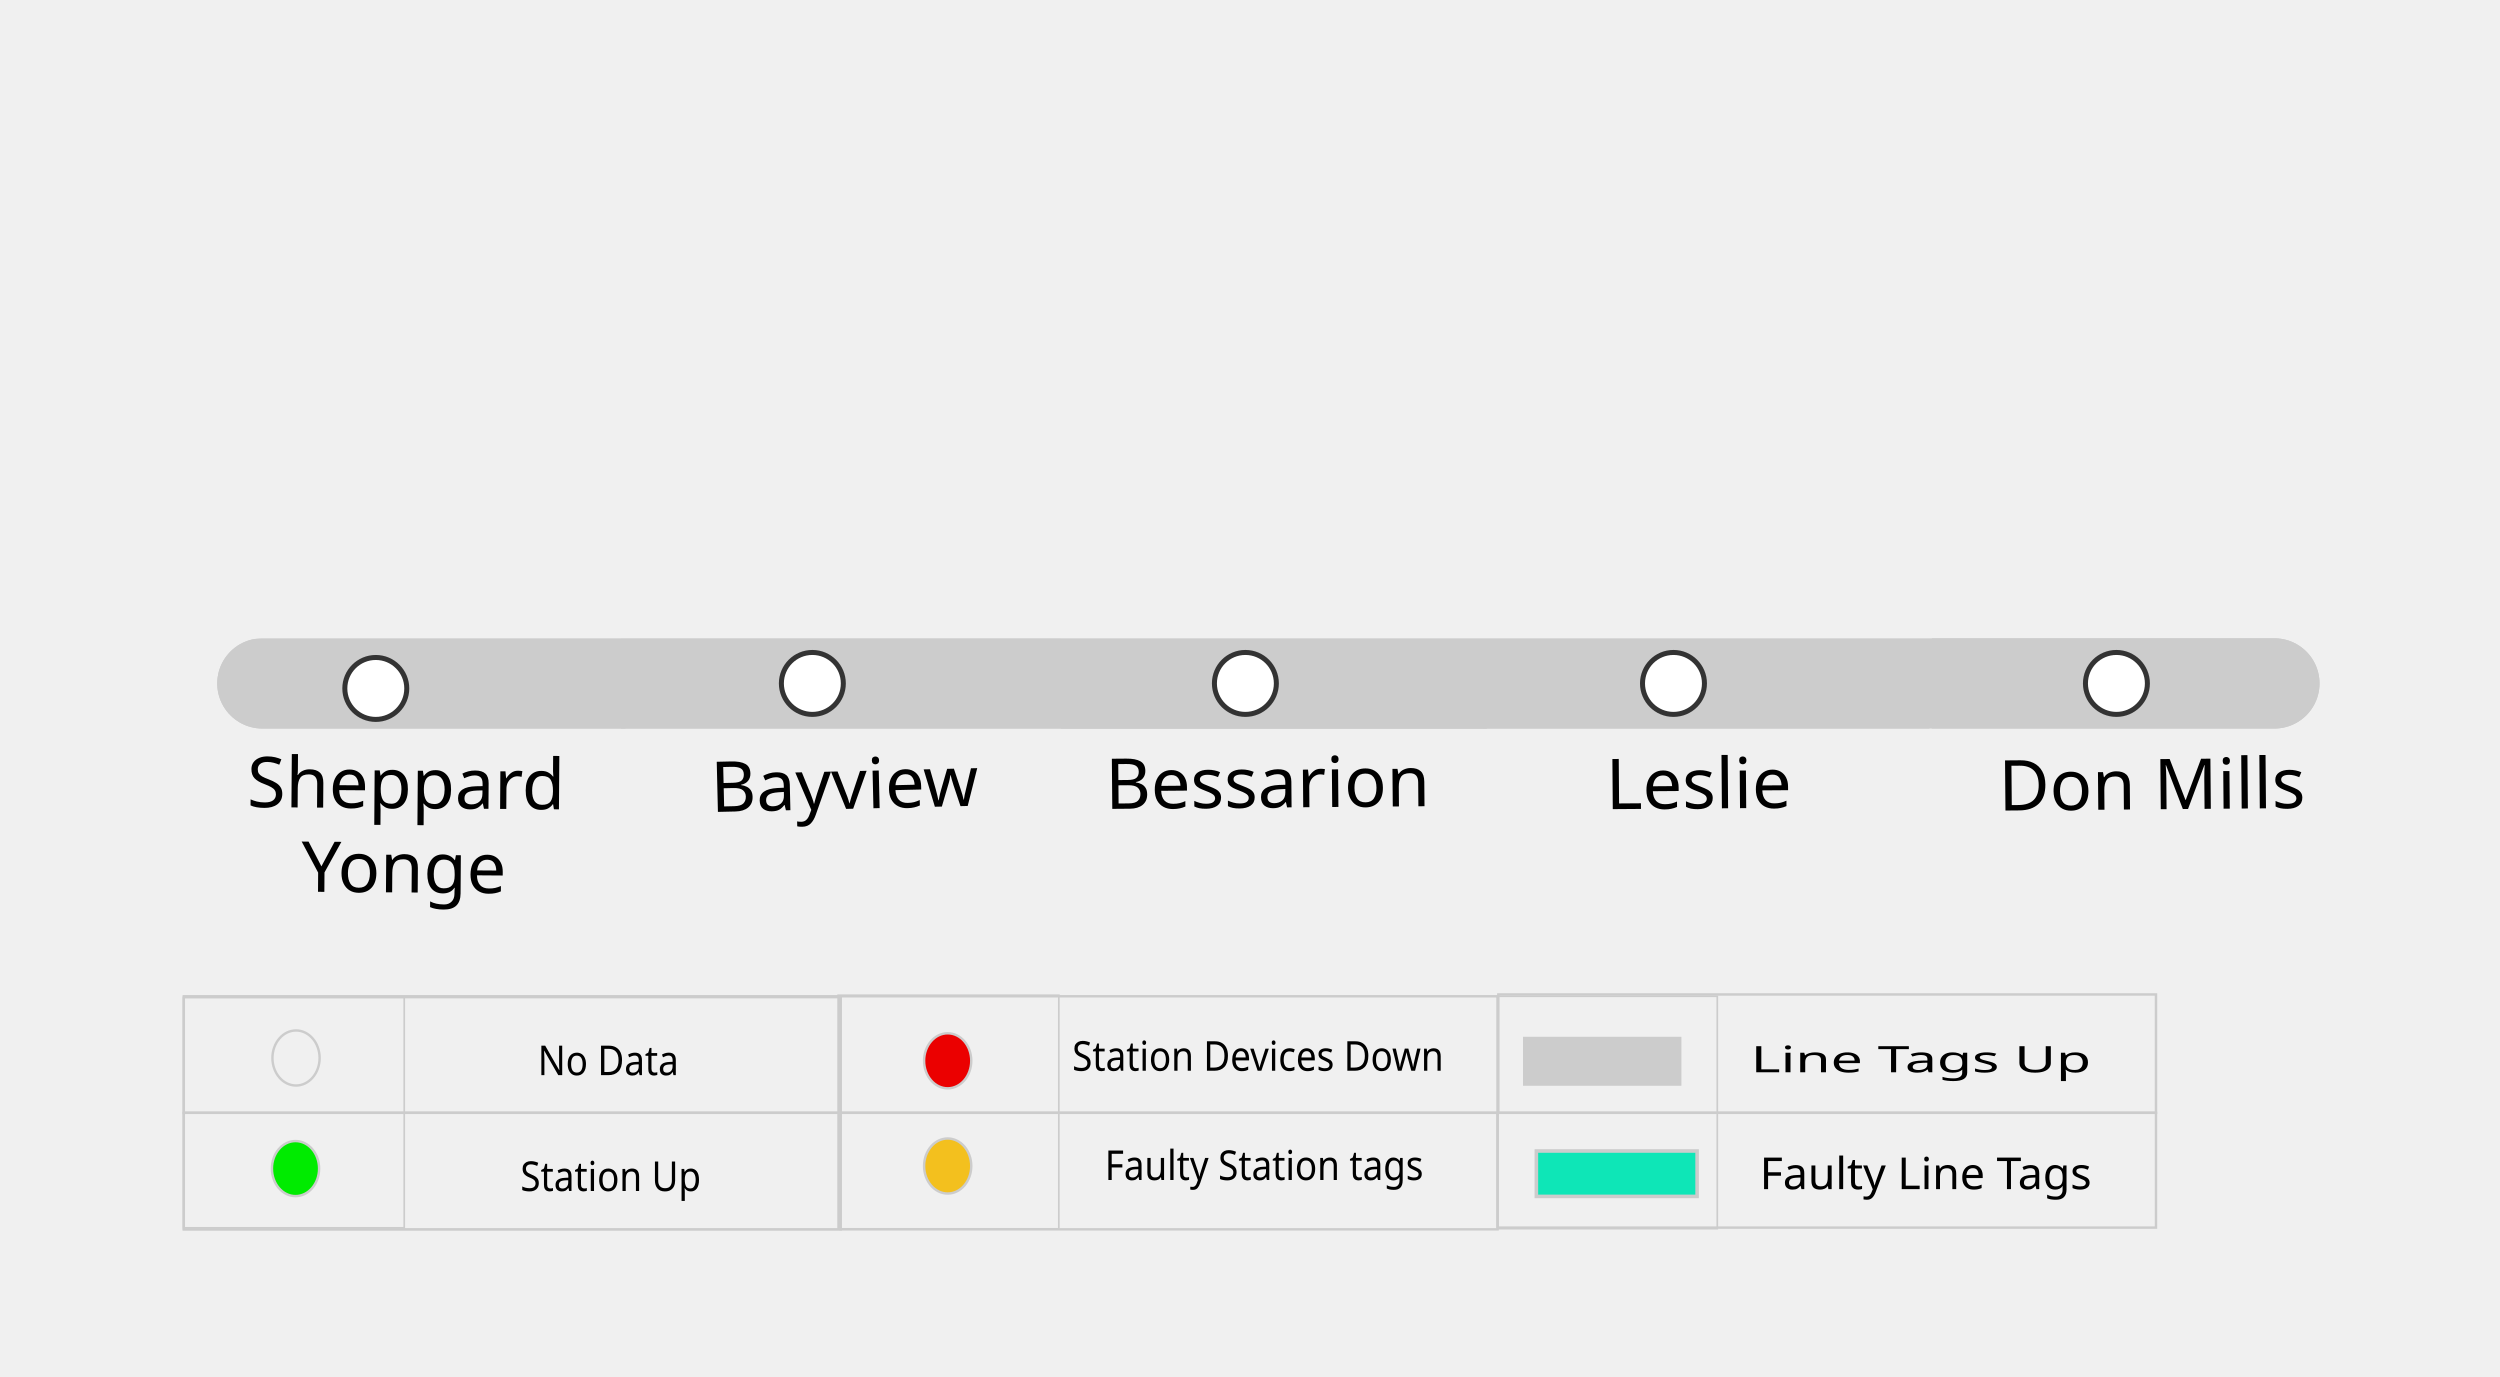
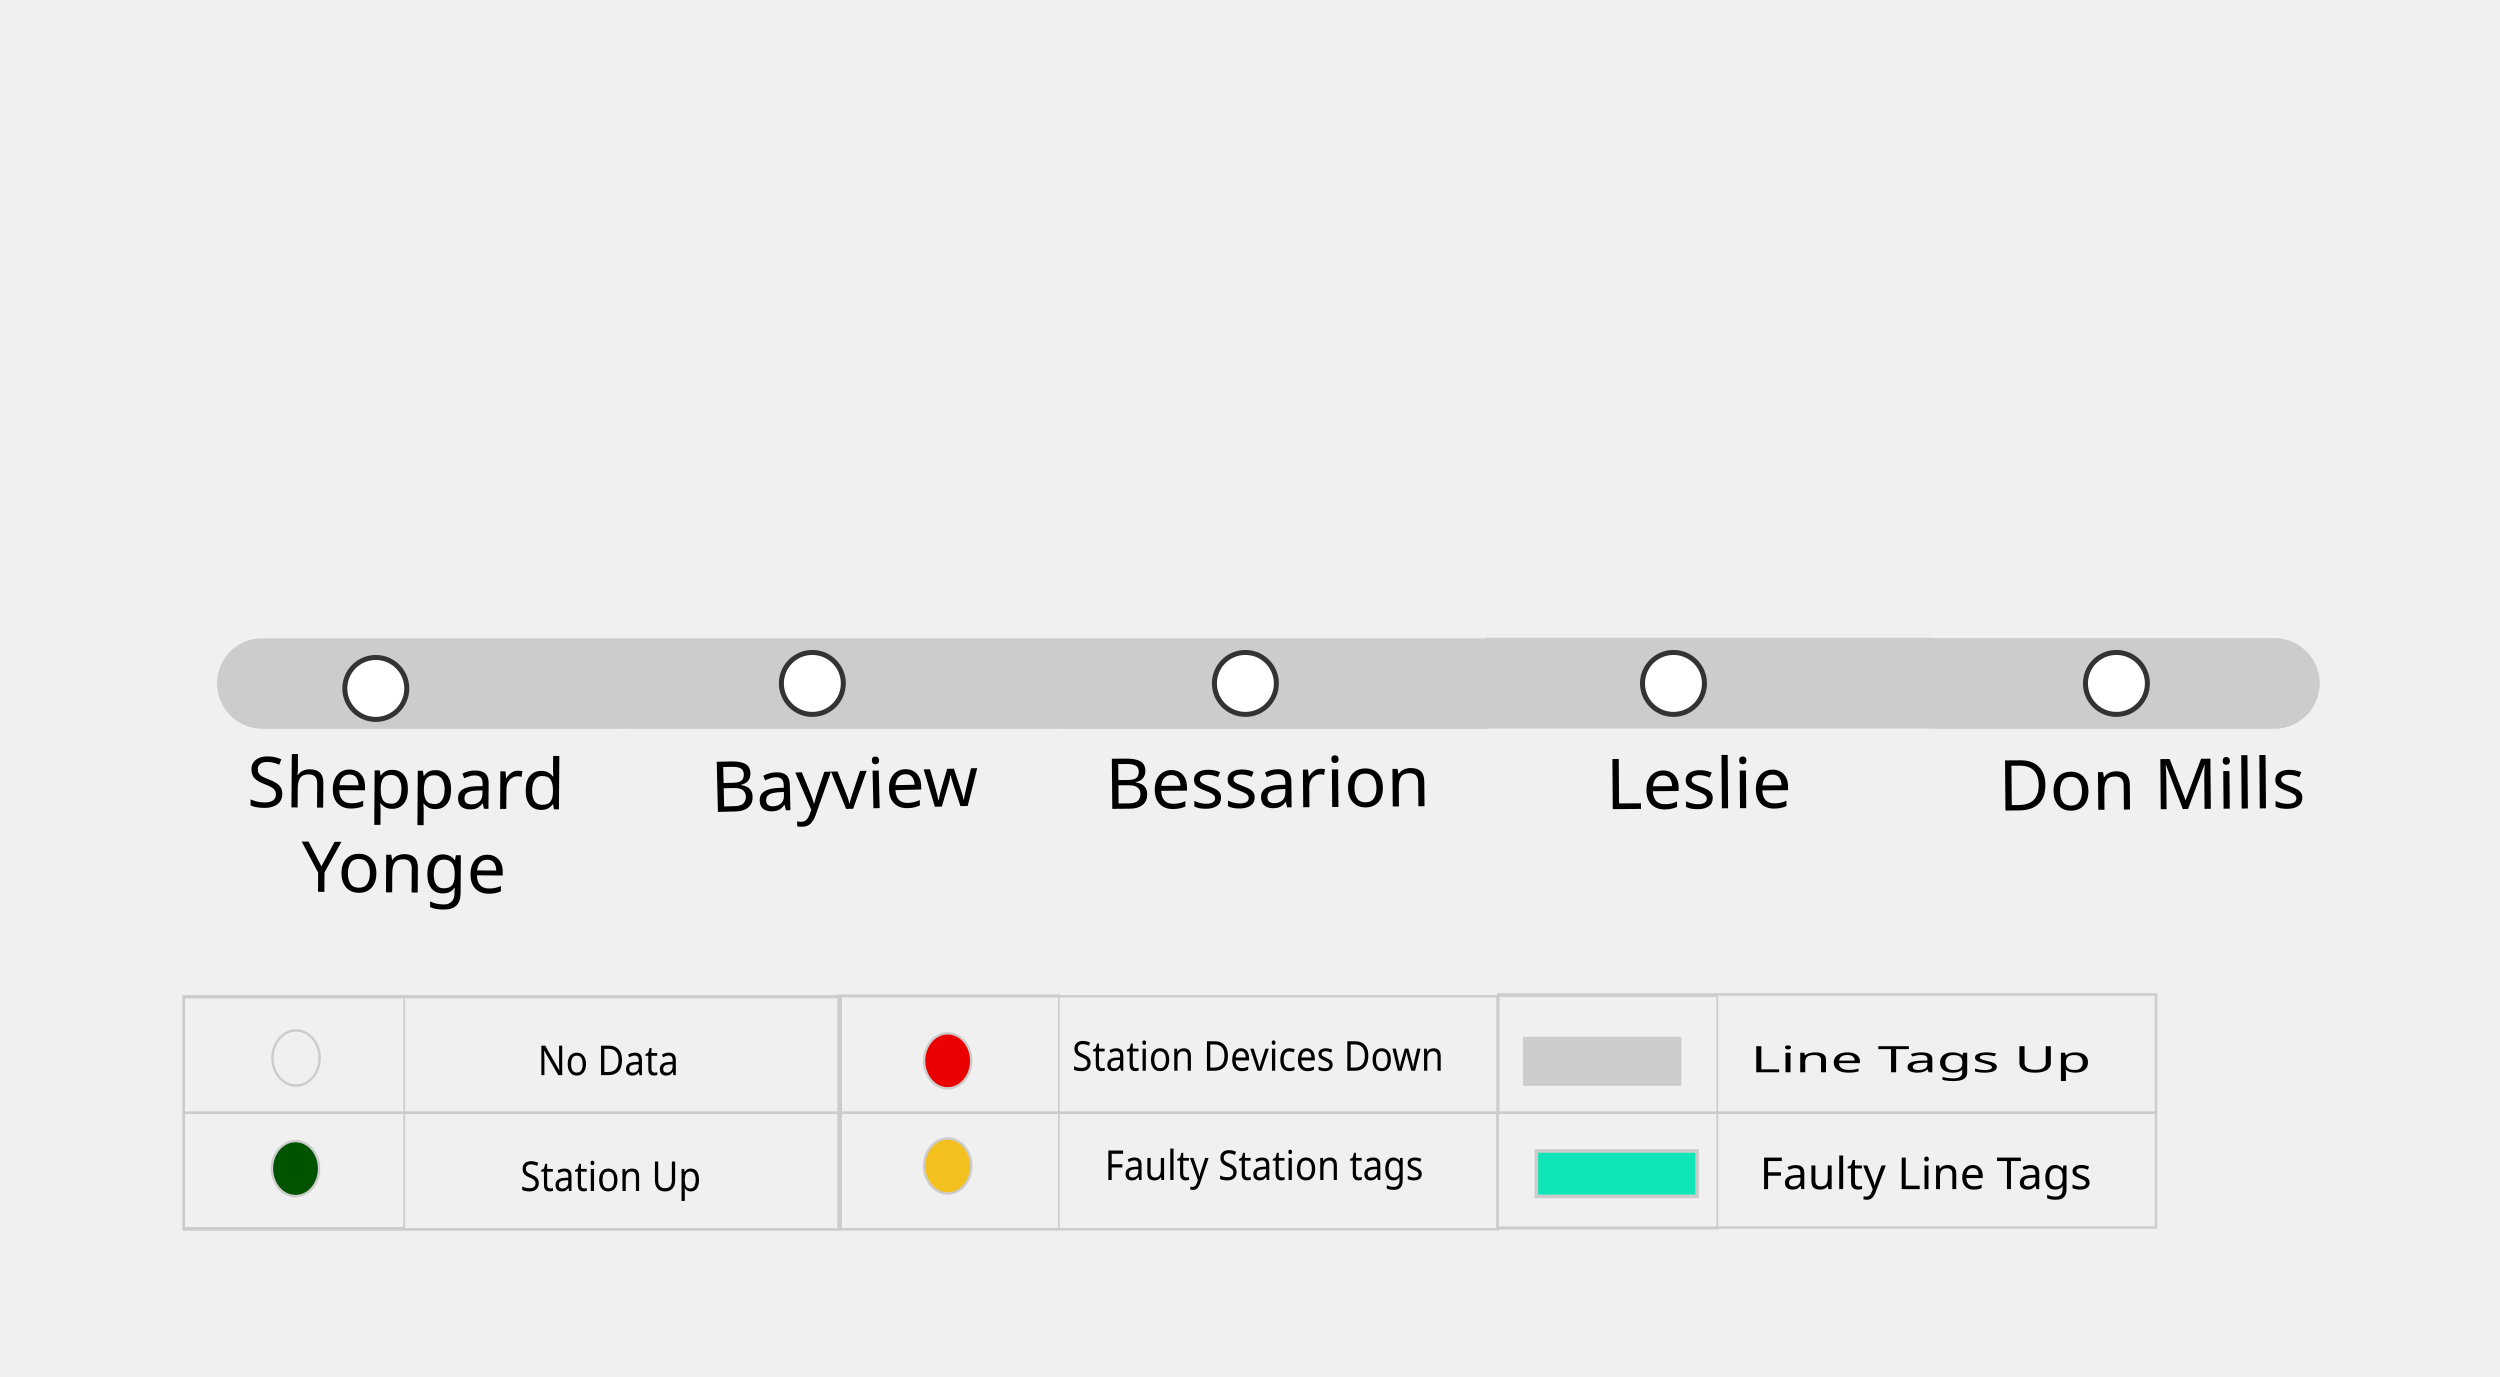
<svg xmlns="http://www.w3.org/2000/svg" version="1.1" id="Layer_1" x="0px" y="0px" width="498.663px" height="274.584px" viewBox="0 0 498.663 274.584" enable-background="new 0 0 498.663 274.584" xml:space="preserve">
  <defs id="defs19">
    <clipPath clipPathUnits="userSpaceOnUse" id="clipPath7064">
      <rect style="fill:#800080;fill-opacity:1" id="rect7066" width="81.833" height="18.237" x="42.948" y="127.482" />
    </clipPath>
    <clipPath clipPathUnits="userSpaceOnUse" id="clipPath7072">
      <rect style="fill:#800080;fill-opacity:1" id="rect7074" width="87.654" height="18.039" x="123.855" y="127.43" />
    </clipPath>
    <clipPath clipPathUnits="userSpaceOnUse" id="clipPath7080">
      <rect style="fill:#800080;fill-opacity:1" id="rect7082" width="85.043" height="17.944" x="211.872" y="127.076" />
    </clipPath>
    <clipPath clipPathUnits="userSpaceOnUse" id="clipPath7195">
      <rect style="fill:#800080;fill-opacity:1" id="rect7197" width="88.931" height="18.472" x="295.927" y="127.552" />
    </clipPath>
    <clipPath clipPathUnits="userSpaceOnUse" id="clipPath7207">
      <rect style="fill:#800080;fill-opacity:1" id="rect7209" width="79.865" height="19.076" x="385.323" y="126.6" />
    </clipPath>
  </defs>
  <line fill="none" stroke="#a8518a" stroke-width="18" stroke-linecap="round" stroke-miterlimit="10" x1="52.33" y1="136.32" x2="453.663" y2="136.32" id="line2" style="display:inline;stroke:#cccccc;stroke-opacity:1" />
  <text id="bayview_txt" transform="matrix(0.9997 -0.0234 0.0234 0.9997 141.8403 161.9766)" font-family="'MyriadPro-Regular'" font-size="13.999">Bayview</text>
  <text id="bessarion_txt" transform="matrix(0.9999 -0.0085 0.0085 1 220.5029 161.3525)" font-family="'MyriadPro-Regular'" font-size="14">Bessarion</text>
  <text id="sheppardyounge_txt" transform="matrix(1 0.0072 -0.0072 1 49.2549 160.9844)" font-family="'MyriadPro-Regular'" font-size="14">Sheppard </text>
  <text transform="matrix(1 0.0072 -0.0072 1 60.103 177.8613)" font-family="'MyriadPro-Regular'" font-size="14" id="text12">Yonge</text>
  <text id="leslie_txt" transform="matrix(1 -0.0076 0.0076 1 320.334 161.4053)" font-family="'MyriadPro-Regular'" font-size="14">Leslie</text>
  <text id="don_mills_txt" transform="matrix(0.9999 -0.0085 0.0085 1 398.6621 161.6865)" font-family="'MyriadPro-Regular'" font-size="14">Don Mills</text>
  <g id="layer2" style="display:inline">
-     <line fill="none" stroke="#a8518a" stroke-width="18" stroke-linecap="round" stroke-miterlimit="10" x1="52.33" y1="136.32" x2="453.663" y2="136.32" id="SHY1" style="display:inline;stroke:#cccccc;stroke-opacity:1" clip-path="url(#clipPath7064)" />
+     <line fill="none" stroke="#a8518a" stroke-width="18" stroke-linecap="round" stroke-miterlimit="10" x1="52.33" y1="136.32" x2="453.663" y2="136.32" id="SHY" style="display:inline;stroke:#cccccc;stroke-opacity:1" clip-path="url(#clipPath7064)" />
    <line fill="none" stroke="#a8518a" stroke-width="18" stroke-linecap="round" stroke-miterlimit="10" x1="52.33" y1="136.32" x2="453.663" y2="136.32" id="BAY" style="display:inline;stroke:#cccccc;stroke-opacity:1" clip-path="url(#clipPath7072)" />
    <line fill="none" stroke="#a8518a" stroke-width="18" stroke-linecap="round" stroke-miterlimit="10" x1="52.33" y1="136.32" x2="453.663" y2="136.32" id="BES" style="display:inline;stroke:#cccccc;stroke-opacity:1" clip-path="url(#clipPath7080)" transform="translate(-0.3626862,0.3533249)" />
-     <line fill="none" stroke="#a8518a" stroke-width="18" stroke-linecap="round" stroke-miterlimit="10" x1="52.33" y1="136.32" x2="453.663" y2="136.32" id="LES" style="display:inline;stroke:#cccccc;stroke-opacity:1" clip-path="url(#clipPath7195)" />
+     <line fill="none" stroke="#a8518a" stroke-width="18" stroke-linecap="round" stroke-miterlimit="10" x1="52.33" y1="136.32" x2="453.663" y2="136.32" id="LES" style="display:inline;stroke:#cccccc;stroke-opacity:1" clip-path="url(#clipPath7195)" transform="translate(0.4648743,-0.3487701)" />
    <line fill="none" stroke="#a8518a" stroke-width="18" stroke-linecap="round" stroke-miterlimit="10" x1="52.33" y1="136.32" x2="453.663" y2="136.32" id="DMS" style="display:inline;stroke:#cccccc;stroke-opacity:1" clip-path="url(#clipPath7207)" />
  </g>
  <g id="layer1" style="display:inline">
    <circle id="bayview" fill="#ffffff" stroke="#333333" stroke-linecap="round" stroke-miterlimit="10" cx="162.036" cy="136.32" r="6.178" />
    <circle id="bessarion" fill="#ffffff" stroke="#333333" stroke-linecap="round" stroke-miterlimit="10" cx="248.412" cy="136.32" r="6.178" />
    <circle id="leslie" fill="#ffffff" stroke="#333333" stroke-linecap="round" stroke-miterlimit="10" cx="333.8" cy="136.32" r="6.178" />
    <circle id="don_mills" fill="#ffffff" stroke="#333333" stroke-linecap="round" stroke-miterlimit="10" cx="422.153" cy="136.32" r="6.178" />
    <circle id="yonge" fill="#ffffff" stroke="#333333" stroke-linecap="round" stroke-miterlimit="10" cx="74.959" cy="137.321" r="6.178" />
  </g>
  <rect style="fill:none;stroke:#cccccc;stroke-width:0.337" id="rect1118" width="130.759" height="46.271" x="36.614" y="198.968" />
  <rect style="fill:none;stroke:#cccccc;stroke-width:0.336" id="rect1653" width="44.017" height="45.987" x="36.614" y="198.92" />
  <rect style="fill:none;stroke:#cccccc;stroke-width:0.487" id="rect1655" width="131.026" height="23.244" x="36.665" y="198.723" />
  <rect style="fill:none;stroke:#cccccc;stroke-width:0.487" id="rect1741" width="131.026" height="23.244" x="36.665" y="221.967" />
  <ellipse style="fill:none;fill-opacity:0;stroke:#cccccc;stroke-width:0.487" id="path1817" cx="59.046" cy="211.033" rx="4.705" ry="5.491" />
-   <ellipse style="fill:#00eb00;fill-opacity:1;stroke:#cccccc;stroke-width:0.487" id="path1817-3" cx="58.945" cy="233.092" rx="4.705" ry="5.491" />
+   <ellipse style="fill:#005300;fill-opacity:1;stroke:#cccccc;stroke-width:0.487" id="path1817-3" cx="58.945" cy="233.092" rx="4.705" ry="5.491" />
  <ellipse style="fill:#eb0000;fill-opacity:1;stroke:#cccccc;stroke-width:0.487" id="path1817-6" cx="189.029" cy="211.593" rx="4.705" ry="5.491" />
  <ellipse style="fill:#f3c01e;fill-opacity:1;stroke:#cccccc;stroke-width:0.487" id="path1817-7" cx="189.029" cy="232.579" rx="4.705" ry="5.491" />
  <rect style="fill:none;stroke:#cccccc;stroke-width:0.487" id="rect1743-3" width="131.026" height="23.244" x="167.691" y="221.967" />
  <rect style="fill:none;stroke:#cccccc;stroke-width:0.487" id="rect7959" width="131.026" height="23.244" x="167.691" y="198.723" />
  <text class="mainSubwayview" id="dupont_txt-8-04" font-family="MyriadPro-Regular" font-size="78" style="font-size:7.762px;display:inline;fill:#000000;stroke-width:0.111" x="233.531" y="222.111" transform="scale(0.9436621,1.059701)">Faulty Station tags</text>
  <text class="mainSubwayview" id="text8094-7" font-family="MyriadPro-Regular" font-size="78" style="font-size:7.762px;display:inline;fill:#000000;stroke-width:0.111" x="226.636" y="201.546" transform="scale(0.9436621,1.059701)">Station Devices Down</text>
  <text class="mainSubwayview" id="text8096-6" font-family="MyriadPro-Regular" font-size="78" style="font-size:7.762px;display:inline;fill:#000000;stroke-width:0.111" x="113.679" y="202.375" transform="scale(0.9436621,1.059701)">No Data</text>
  <text class="mainSubwayview" id="text8098-3" font-family="MyriadPro-Regular" font-size="78" style="font-size:7.762px;display:inline;fill:#000000;stroke-width:0.111" x="109.999" y="224.182" transform="scale(0.9436621,1.059701)">Station Up</text>
  <rect style="fill:none;stroke:#cccccc;stroke-width:0.338" id="rect1653-3" width="44.016" height="46.593" x="167.182" y="198.511" />
  <rect style="fill:none;stroke:#cccccc;stroke-width:0.337" id="rect1653-6" width="43.824" height="46.354" x="298.718" y="198.723" />
  <rect style="fill:none;stroke:#cccccc;stroke-width:0.491" id="rect1745-2" width="131.18" height="23.608" x="298.862" y="198.359" />
  <rect style="fill:none;stroke:#cccccc;stroke-width:0.484" id="rect1743-3-0" width="131.324" height="22.899" x="298.718" y="221.967" />
  <text class="mainSubwayview" id="dupont_txt-8-4-6" font-family="MyriadPro-Regular" font-size="78" style="font-size:9.115px;display:inline;fill:#000000;stroke-width:0.13" x="279.328" y="267.382" transform="scale(1.250124,0.7999205)">Line Tags Up</text>
  <text class="mainSubwayview" id="dupont_txt-8-44-0" font-family="MyriadPro-Regular" font-size="78" style="font-size:8.855px;display:inline;fill:#000000;stroke-width:0.127" x="349.452" y="238.252" transform="scale(1.004445,0.9955749)">Faulty Line Tags</text>
  <rect style="fill:#cccccc;fill-opacity:1;stroke:#cccccc;stroke-width:0.701" id="rect1139-1" width="30.897" height="9.069" x="304.135" y="207.155" />
  <rect style="fill:#0ee6b7;fill-opacity:1;stroke:#cccccc;stroke-width:0.713" id="rect1139-3-8" width="32.062" height="9.057" x="306.452" y="229.584" />
</svg>
